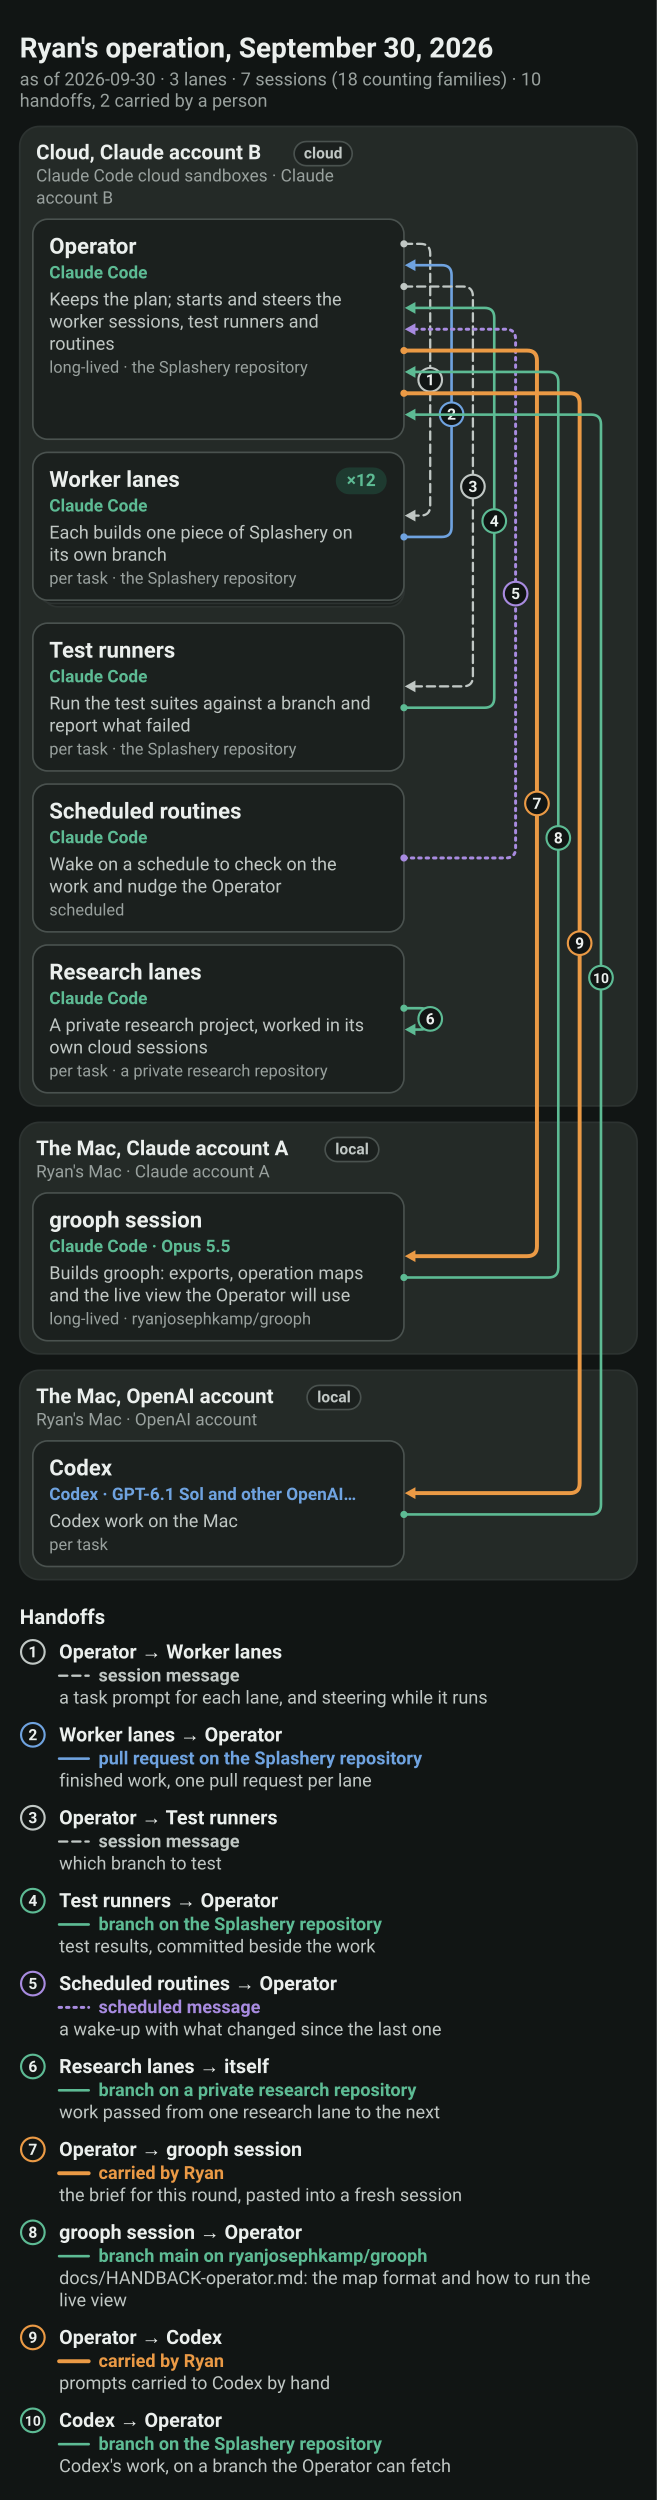
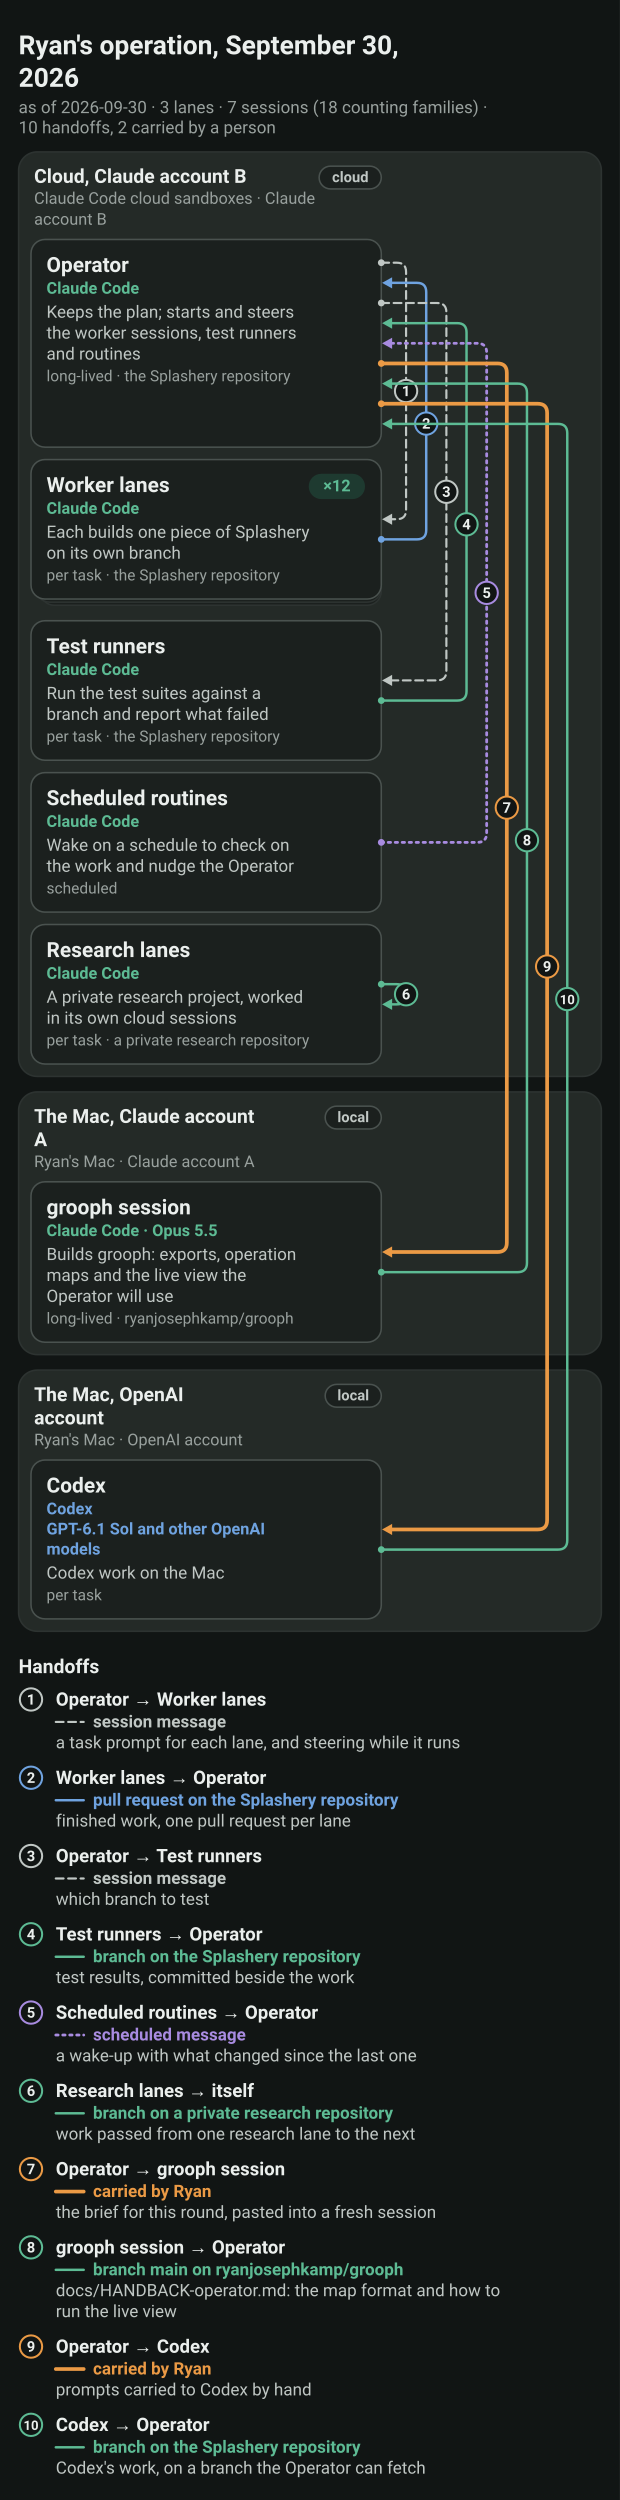
- <svg xmlns="http://www.w3.org/2000/svg" class="grooph-picture" data-picture="map" viewBox="0 0 400 1522.5" width="400" height="1522.5" role="img" font-family="system-ui, -apple-system, 'Segoe UI', Roboto, 'Helvetica Neue', Arial, sans-serif">
-   <rect x="0" y="0" width="400" height="1522.5" style="fill:#111514" />
-   <text x="12" y="35" font-size="17" font-weight="700" style="fill:#ebefed">Ryan's operation, September 30, 2026</text>
-   <text x="12" y="52" font-size="11" style="fill:#99a19e">as of 2026-09-30 · 3 lanes · 7 sessions (18 counting families) · 10</text>
-   <text x="12" y="65" font-size="11" style="fill:#99a19e">handoffs, 2 carried by a person</text>
+ <svg xmlns="http://www.w3.org/2000/svg" class="grooph-picture" data-picture="map" viewBox="0 0 400 1613" width="400" height="1613" role="img" font-family="system-ui, -apple-system, 'Segoe UI', Roboto, 'Helvetica Neue', Arial, sans-serif">
+   <rect x="0" y="0" width="400" height="1613" style="fill:#111514" />
+   <text x="12" y="35" font-size="17" font-weight="700" style="fill:#ebefed">Ryan's operation, September 30,</text>
+   <text x="12" y="56" font-size="17" font-weight="700" style="fill:#ebefed">2026</text>
+   <text x="12" y="73" font-size="11" style="fill:#99a19e">as of 2026-09-30 · 3 lanes · 7 sessions (18 counting families) ·</text>
+   <text x="12" y="86" font-size="11" style="fill:#99a19e">10 handoffs, 2 carried by a person</text>
  <g data-lane="cloud-b">
-     <rect x="12" y="77" width="376" height="596.5" rx="12" stroke-width="1" style="fill:#242a27;stroke:#2d3331" />
-     <text x="22" y="97" font-size="12.5" font-weight="700" style="fill:#ebefed">Cloud, Claude account B</text>
-     <rect x="179.1" y="86.2" width="35.4" height="14.7" rx="7.4" stroke-width="1" style="fill:#1b201e;stroke:#4a524f" />
-     <text x="196.8" y="96.5" font-size="9.5" font-weight="700" text-anchor="middle" style="fill:#c0c7c4">cloud</text>
-     <text x="22" y="110.5" font-size="10.5" style="fill:#99a19e">Claude Code cloud sandboxes · Claude</text>
-     <text x="22" y="124" font-size="10.5" style="fill:#99a19e">account B</text>
+     <rect x="12" y="98" width="376" height="596.5" rx="12" stroke-width="1" style="fill:#242a27;stroke:#2d3331" />
+     <text x="22" y="118" font-size="12.5" font-weight="700" style="fill:#ebefed">Cloud, Claude account B</text>
+     <rect x="205.9" y="107.2" width="40.1" height="14.7" rx="7.4" stroke-width="1" style="fill:#1b201e;stroke:#4a524f" />
+     <text x="226" y="117.5" font-size="9.5" font-weight="700" text-anchor="middle" style="fill:#c0c7c4">cloud</text>
+     <text x="22" y="131.5" font-size="10.5" style="fill:#99a19e">Claude Code cloud sandboxes · Claude</text>
+     <text x="22" y="145" font-size="10.5" style="fill:#99a19e">account B</text>
  </g>
  <g data-lane="mac-a">
-     <rect x="12" y="683.5" width="376" height="141" rx="12" stroke-width="1" style="fill:#242a27;stroke:#2d3331" />
-     <text x="22" y="703.5" font-size="12.5" font-weight="700" style="fill:#ebefed">The Mac, Claude account A</text>
-     <rect x="198" y="692.7" width="32.7" height="14.7" rx="7.4" stroke-width="1" style="fill:#1b201e;stroke:#4a524f" />
-     <text x="214.4" y="703" font-size="9.5" font-weight="700" text-anchor="middle" style="fill:#c0c7c4">local</text>
-     <text x="22" y="717" font-size="10.5" style="fill:#99a19e">Ryan's Mac · Claude account A</text>
+     <rect x="12" y="704.5" width="376" height="169.5" rx="12" stroke-width="1" style="fill:#242a27;stroke:#2d3331" />
+     <text x="22" y="724.5" font-size="12.5" font-weight="700" style="fill:#ebefed">The Mac, Claude account</text>
+     <rect x="209.8" y="713.7" width="36.2" height="14.7" rx="7.4" stroke-width="1" style="fill:#1b201e;stroke:#4a524f" />
+     <text x="227.9" y="724" font-size="9.5" font-weight="700" text-anchor="middle" style="fill:#c0c7c4">local</text>
+     <text x="22" y="739.5" font-size="12.5" font-weight="700" style="fill:#ebefed">A</text>
+     <text x="22" y="753" font-size="10.5" style="fill:#99a19e">Ryan's Mac · Claude account A</text>
  </g>
  <g data-lane="mac-openai">
-     <rect x="12" y="834.5" width="376" height="127.5" rx="12" stroke-width="1" style="fill:#242a27;stroke:#2d3331" />
-     <text x="22" y="854.5" font-size="12.5" font-weight="700" style="fill:#ebefed">The Mac, OpenAI account</text>
-     <rect x="187" y="843.7" width="32.7" height="14.7" rx="7.4" stroke-width="1" style="fill:#1b201e;stroke:#4a524f" />
-     <text x="203.4" y="854" font-size="9.5" font-weight="700" text-anchor="middle" style="fill:#c0c7c4">local</text>
-     <text x="22" y="868" font-size="10.5" style="fill:#99a19e">Ryan's Mac · OpenAI account</text>
+     <rect x="12" y="884" width="376" height="168.5" rx="12" stroke-width="1" style="fill:#242a27;stroke:#2d3331" />
+     <text x="22" y="904" font-size="12.5" font-weight="700" style="fill:#ebefed">The Mac, OpenAI</text>
+     <rect x="209.8" y="893.2" width="36.2" height="14.7" rx="7.4" stroke-width="1" style="fill:#1b201e;stroke:#4a524f" />
+     <text x="227.9" y="903.5" font-size="9.5" font-weight="700" text-anchor="middle" style="fill:#c0c7c4">local</text>
+     <text x="22" y="919" font-size="12.5" font-weight="700" style="fill:#ebefed">account</text>
+     <text x="22" y="932.5" font-size="10.5" style="fill:#99a19e">Ryan's Mac · OpenAI account</text>
  </g>
  <g data-session="operator">
-     <rect data-card="" x="20" y="133.5" width="226" height="134" rx="9" stroke-width="1" style="fill:#1b201e;stroke:#4a524f" />
-     <text x="30" y="154.5" font-size="13.5" font-weight="700" style="fill:#ebefed">Operator</text>
-     <text x="30" y="169.5" font-size="10.5" font-weight="700" style="fill:#5dbb94">Claude Code</text>
-     <text x="30" y="186" font-size="11" style="fill:#c0c7c4">Keeps the plan; starts and steers the</text>
-     <text x="30" y="199.5" font-size="11" style="fill:#c0c7c4">worker sessions, test runners and</text>
-     <text x="30" y="213" font-size="11" style="fill:#c0c7c4">routines</text>
-     <text x="30" y="227" font-size="10" style="fill:#99a19e">long-lived · the Splashery repository</text>
+     <rect data-card="" x="20" y="154.5" width="226" height="134" rx="9" stroke-width="1" style="fill:#1b201e;stroke:#4a524f" />
+     <text x="30" y="175.5" font-size="13.5" font-weight="700" style="fill:#ebefed">Operator</text>
+     <text x="30" y="189.5" font-size="10.5" font-weight="700" style="fill:#5dbb94">Claude Code</text>
+     <text x="30" y="205" font-size="11" style="fill:#c0c7c4">Keeps the plan; starts and steers</text>
+     <text x="30" y="218.5" font-size="11" style="fill:#c0c7c4">the worker sessions, test runners</text>
+     <text x="30" y="232" font-size="11" style="fill:#c0c7c4">and routines</text>
+     <text x="30" y="246" font-size="10" style="fill:#99a19e">long-lived · the Splashery repository</text>
  </g>
  <g data-session="workers">
-     <rect x="26" y="281.5" width="220" height="88" rx="9" stroke-width="1" style="fill:#1b201e;stroke:#2d3331" />
-     <rect x="23" y="278.5" width="223" height="89" rx="9" stroke-width="1" style="fill:#1b201e;stroke:#2d3331" />
-     <rect data-card="" x="20" y="275.5" width="226" height="90" rx="9" stroke-width="1" style="fill:#1b201e;stroke:#4a524f" />
-     <text x="30" y="296.5" font-size="13.5" font-weight="700" style="fill:#ebefed">Worker lanes</text>
-     <rect x="204.5" y="284.7" width="31" height="16.3" rx="8.1" style="fill:#1e3a30" />
-     <text x="220" y="296" font-size="10.5" font-weight="700" text-anchor="middle" style="fill:#5dbb94">×12</text>
-     <text x="30" y="311.5" font-size="10.5" font-weight="700" style="fill:#5dbb94">Claude Code</text>
-     <text x="30" y="328" font-size="11" style="fill:#c0c7c4">Each builds one piece of Splashery on</text>
-     <text x="30" y="341.5" font-size="11" style="fill:#c0c7c4">its own branch</text>
-     <text x="30" y="355.5" font-size="10" style="fill:#99a19e">per task · the Splashery repository</text>
+     <rect x="26" y="302.5" width="220" height="88" rx="9" stroke-width="1" style="fill:#1b201e;stroke:#2d3331" />
+     <rect x="23" y="299.5" width="223" height="89" rx="9" stroke-width="1" style="fill:#1b201e;stroke:#2d3331" />
+     <rect data-card="" x="20" y="296.5" width="226" height="90" rx="9" stroke-width="1" style="fill:#1b201e;stroke:#4a524f" />
+     <text x="30" y="317.5" font-size="13.5" font-weight="700" style="fill:#ebefed">Worker lanes</text>
+     <rect x="199.2" y="305.7" width="36.3" height="16.3" rx="8.1" style="fill:#1e3a30" />
+     <text x="217.4" y="317" font-size="10.5" font-weight="700" text-anchor="middle" style="fill:#5dbb94">×12</text>
+     <text x="30" y="331.5" font-size="10.5" font-weight="700" style="fill:#5dbb94">Claude Code</text>
+     <text x="30" y="347" font-size="11" style="fill:#c0c7c4">Each builds one piece of Splashery</text>
+     <text x="30" y="360.5" font-size="11" style="fill:#c0c7c4">on its own branch</text>
+     <text x="30" y="374.5" font-size="10" style="fill:#99a19e">per task · the Splashery repository</text>
  </g>
  <g data-session="test-runners">
-     <rect data-card="" x="20" y="379.5" width="226" height="90" rx="9" stroke-width="1" style="fill:#1b201e;stroke:#4a524f" />
-     <text x="30" y="400.5" font-size="13.5" font-weight="700" style="fill:#ebefed">Test runners</text>
-     <text x="30" y="415.5" font-size="10.5" font-weight="700" style="fill:#5dbb94">Claude Code</text>
-     <text x="30" y="432" font-size="11" style="fill:#c0c7c4">Run the test suites against a branch and</text>
-     <text x="30" y="445.5" font-size="11" style="fill:#c0c7c4">report what failed</text>
-     <text x="30" y="459.5" font-size="10" style="fill:#99a19e">per task · the Splashery repository</text>
+     <rect data-card="" x="20" y="400.5" width="226" height="90" rx="9" stroke-width="1" style="fill:#1b201e;stroke:#4a524f" />
+     <text x="30" y="421.5" font-size="13.5" font-weight="700" style="fill:#ebefed">Test runners</text>
+     <text x="30" y="435.5" font-size="10.5" font-weight="700" style="fill:#5dbb94">Claude Code</text>
+     <text x="30" y="451" font-size="11" style="fill:#c0c7c4">Run the test suites against a</text>
+     <text x="30" y="464.5" font-size="11" style="fill:#c0c7c4">branch and report what failed</text>
+     <text x="30" y="478.5" font-size="10" style="fill:#99a19e">per task · the Splashery repository</text>
  </g>
  <g data-session="routines">
-     <rect data-card="" x="20" y="477.5" width="226" height="90" rx="9" stroke-width="1" style="fill:#1b201e;stroke:#4a524f" />
-     <text x="30" y="498.5" font-size="13.5" font-weight="700" style="fill:#ebefed">Scheduled routines</text>
-     <text x="30" y="513.5" font-size="10.5" font-weight="700" style="fill:#5dbb94">Claude Code</text>
-     <text x="30" y="530" font-size="11" style="fill:#c0c7c4">Wake on a schedule to check on the</text>
-     <text x="30" y="543.5" font-size="11" style="fill:#c0c7c4">work and nudge the Operator</text>
-     <text x="30" y="557.5" font-size="10" style="fill:#99a19e">scheduled</text>
+     <rect data-card="" x="20" y="498.5" width="226" height="90" rx="9" stroke-width="1" style="fill:#1b201e;stroke:#4a524f" />
+     <text x="30" y="519.5" font-size="13.5" font-weight="700" style="fill:#ebefed">Scheduled routines</text>
+     <text x="30" y="533.5" font-size="10.5" font-weight="700" style="fill:#5dbb94">Claude Code</text>
+     <text x="30" y="549" font-size="11" style="fill:#c0c7c4">Wake on a schedule to check on</text>
+     <text x="30" y="562.5" font-size="11" style="fill:#c0c7c4">the work and nudge the Operator</text>
+     <text x="30" y="576.5" font-size="10" style="fill:#99a19e">scheduled</text>
  </g>
  <g data-session="research">
-     <rect data-card="" x="20" y="575.5" width="226" height="90" rx="9" stroke-width="1" style="fill:#1b201e;stroke:#4a524f" />
-     <text x="30" y="596.5" font-size="13.5" font-weight="700" style="fill:#ebefed">Research lanes</text>
-     <text x="30" y="611.5" font-size="10.5" font-weight="700" style="fill:#5dbb94">Claude Code</text>
-     <text x="30" y="628" font-size="11" style="fill:#c0c7c4">A private research project, worked in its</text>
-     <text x="30" y="641.5" font-size="11" style="fill:#c0c7c4">own cloud sessions</text>
-     <text x="30" y="655.5" font-size="10" style="fill:#99a19e">per task · a private research repository</text>
+     <rect data-card="" x="20" y="596.5" width="226" height="90" rx="9" stroke-width="1" style="fill:#1b201e;stroke:#4a524f" />
+     <text x="30" y="617.5" font-size="13.5" font-weight="700" style="fill:#ebefed">Research lanes</text>
+     <text x="30" y="631.5" font-size="10.5" font-weight="700" style="fill:#5dbb94">Claude Code</text>
+     <text x="30" y="647" font-size="11" style="fill:#c0c7c4">A private research project, worked</text>
+     <text x="30" y="660.5" font-size="11" style="fill:#c0c7c4">in its own cloud sessions</text>
+     <text x="30" y="674.5" font-size="10" style="fill:#99a19e">per task · a private research repository</text>
  </g>
  <g data-session="grooph">
-     <rect data-card="" x="20" y="726.5" width="226" height="90" rx="9" stroke-width="1" style="fill:#1b201e;stroke:#4a524f" />
-     <text x="30" y="747.5" font-size="13.5" font-weight="700" style="fill:#ebefed">grooph session</text>
-     <text x="30" y="762.5" font-size="10.5" font-weight="700" style="fill:#5dbb94">Claude Code · Opus 5.5</text>
-     <text x="30" y="779" font-size="11" style="fill:#c0c7c4">Builds grooph: exports, operation maps</text>
-     <text x="30" y="792.5" font-size="11" style="fill:#c0c7c4">and the live view the Operator will use</text>
-     <text x="30" y="806.5" font-size="10" style="fill:#99a19e">long-lived · ryanjosephkamp/grooph</text>
+     <rect data-card="" x="20" y="762.5" width="226" height="103.5" rx="9" stroke-width="1" style="fill:#1b201e;stroke:#4a524f" />
+     <text x="30" y="783.5" font-size="13.5" font-weight="700" style="fill:#ebefed">grooph session</text>
+     <text x="30" y="797.5" font-size="10.5" font-weight="700" style="fill:#5dbb94">Claude Code · Opus 5.5</text>
+     <text x="30" y="813" font-size="11" style="fill:#c0c7c4">Builds grooph: exports, operation</text>
+     <text x="30" y="826.5" font-size="11" style="fill:#c0c7c4">maps and the live view the</text>
+     <text x="30" y="840" font-size="11" style="fill:#c0c7c4">Operator will use</text>
+     <text x="30" y="854" font-size="10" style="fill:#99a19e">long-lived · ryanjosephkamp/grooph</text>
  </g>
  <g data-session="codex">
-     <rect data-card="" x="20" y="877.5" width="226" height="76.5" rx="9" stroke-width="1" style="fill:#1b201e;stroke:#4a524f" />
-     <text x="30" y="898.5" font-size="13.5" font-weight="700" style="fill:#ebefed">Codex</text>
-     <text x="30" y="913.5" font-size="10.5" font-weight="700" style="fill:#6fa3e0">Codex · GPT-6.1 Sol and other OpenAI…</text>
-     <text x="30" y="930" font-size="11" style="fill:#c0c7c4">Codex work on the Mac</text>
-     <text x="30" y="944" font-size="10" style="fill:#99a19e">per task</text>
+     <rect data-card="" x="20" y="942" width="226" height="102.5" rx="9" stroke-width="1" style="fill:#1b201e;stroke:#4a524f" />
+     <text x="30" y="963" font-size="13.5" font-weight="700" style="fill:#ebefed">Codex</text>
+     <text x="30" y="977" font-size="10.5" font-weight="700" style="fill:#6fa3e0">Codex</text>
+     <text x="30" y="990" font-size="10.5" font-weight="700" style="fill:#6fa3e0">GPT-6.1 Sol and other OpenAI</text>
+     <text x="30" y="1003" font-size="10.5" font-weight="700" style="fill:#6fa3e0">models</text>
+     <text x="30" y="1018.5" font-size="11" style="fill:#c0c7c4">Codex work on the Mac</text>
+     <text x="30" y="1032.5" font-size="10" style="fill:#99a19e">per task</text>
  </g>
  <g data-handoff="h-start-workers">
-     <path d="M246,148.5 H256 Q262,148.5 262,154.5 V308 Q262,314 256,314 H251.5" fill="none" stroke-width="1.4" stroke-linecap="round" stroke-dasharray="5 3" style="stroke:#c0c7c4" />
-     <circle cx="246" cy="148.5" r="2.2" style="fill:#c0c7c4" />
-     <path d="M246.5,314 l6.5,-3.6 v7.2 z" style="fill:#c0c7c4" />
-     <circle cx="262" cy="231.3" r="7.2" stroke-width="1.3" style="fill:#111514;stroke:#c0c7c4" />
-     <text x="262" y="234.6" font-size="9.5" font-weight="700" text-anchor="middle" style="fill:#ebefed">1</text>
+     <path d="M246,169.5 H256 Q262,169.5 262,175.5 V329 Q262,335 256,335 H251.5" fill="none" stroke-width="1.4" stroke-linecap="round" stroke-dasharray="5 3" style="stroke:#c0c7c4" />
+     <circle cx="246" cy="169.5" r="2.2" style="fill:#c0c7c4" />
+     <path d="M246.5,335 l6.5,-3.6 v7.2 z" style="fill:#c0c7c4" />
+     <circle cx="262" cy="252.3" r="7.2" stroke-width="1.3" style="fill:#111514;stroke:#c0c7c4" />
+     <text x="262" y="255.6" font-size="9.5" font-weight="700" text-anchor="middle" style="fill:#ebefed">1</text>
  </g>
  <g data-handoff="h-workers-back">
-     <path d="M246,327 H269 Q275,327 275,321 V167.5 Q275,161.5 269,161.5 H251.5" fill="none" stroke-width="1.6" stroke-linecap="round" style="stroke:#6fa3e0" />
-     <circle cx="246" cy="327" r="2.2" style="fill:#6fa3e0" />
-     <path d="M246.5,161.5 l6.5,-3.6 v7.2 z" style="fill:#6fa3e0" />
-     <circle cx="275" cy="252.3" r="7.2" stroke-width="1.3" style="fill:#111514;stroke:#6fa3e0" />
-     <text x="275" y="255.6" font-size="9.5" font-weight="700" text-anchor="middle" style="fill:#ebefed">2</text>
+     <path d="M246,348 H269 Q275,348 275,342 V188.5 Q275,182.5 269,182.5 H251.5" fill="none" stroke-width="1.6" stroke-linecap="round" style="stroke:#6fa3e0" />
+     <circle cx="246" cy="348" r="2.2" style="fill:#6fa3e0" />
+     <path d="M246.5,182.5 l6.5,-3.6 v7.2 z" style="fill:#6fa3e0" />
+     <circle cx="275" cy="273.3" r="7.2" stroke-width="1.3" style="fill:#111514;stroke:#6fa3e0" />
+     <text x="275" y="276.6" font-size="9.5" font-weight="700" text-anchor="middle" style="fill:#ebefed">2</text>
  </g>
  <g data-handoff="h-start-tests">
-     <path d="M246,174.5 H282 Q288,174.5 288,180.5 V412 Q288,418 282,418 H251.5" fill="none" stroke-width="1.4" stroke-linecap="round" stroke-dasharray="5 3" style="stroke:#c0c7c4" />
-     <circle cx="246" cy="174.5" r="2.2" style="fill:#c0c7c4" />
-     <path d="M246.5,418 l6.5,-3.6 v7.2 z" style="fill:#c0c7c4" />
-     <circle cx="288" cy="296.3" r="7.2" stroke-width="1.3" style="fill:#111514;stroke:#c0c7c4" />
-     <text x="288" y="299.6" font-size="9.5" font-weight="700" text-anchor="middle" style="fill:#ebefed">3</text>
+     <path d="M246,195.5 H282 Q288,195.5 288,201.5 V433 Q288,439 282,439 H251.5" fill="none" stroke-width="1.4" stroke-linecap="round" stroke-dasharray="5 3" style="stroke:#c0c7c4" />
+     <circle cx="246" cy="195.5" r="2.2" style="fill:#c0c7c4" />
+     <path d="M246.5,439 l6.5,-3.6 v7.2 z" style="fill:#c0c7c4" />
+     <circle cx="288" cy="317.3" r="7.2" stroke-width="1.3" style="fill:#111514;stroke:#c0c7c4" />
+     <text x="288" y="320.6" font-size="9.5" font-weight="700" text-anchor="middle" style="fill:#ebefed">3</text>
  </g>
  <g data-handoff="h-tests-back">
-     <path d="M246,431 H295 Q301,431 301,425 V193.5 Q301,187.5 295,187.5 H251.5" fill="none" stroke-width="1.6" stroke-linecap="round" style="stroke:#5dbb94" />
-     <circle cx="246" cy="431" r="2.2" style="fill:#5dbb94" />
-     <path d="M246.5,187.5 l6.5,-3.6 v7.2 z" style="fill:#5dbb94" />
-     <circle cx="301" cy="317.3" r="7.2" stroke-width="1.3" style="fill:#111514;stroke:#5dbb94" />
-     <text x="301" y="320.6" font-size="9.5" font-weight="700" text-anchor="middle" style="fill:#ebefed">4</text>
+     <path d="M246,452 H295 Q301,452 301,446 V214.5 Q301,208.5 295,208.5 H251.5" fill="none" stroke-width="1.6" stroke-linecap="round" style="stroke:#5dbb94" />
+     <circle cx="246" cy="452" r="2.2" style="fill:#5dbb94" />
+     <path d="M246.5,208.5 l6.5,-3.6 v7.2 z" style="fill:#5dbb94" />
+     <circle cx="301" cy="338.3" r="7.2" stroke-width="1.3" style="fill:#111514;stroke:#5dbb94" />
+     <text x="301" y="341.6" font-size="9.5" font-weight="700" text-anchor="middle" style="fill:#ebefed">4</text>
  </g>
  <g data-handoff="h-routines">
-     <path d="M246,522.5 H308 Q314,522.5 314,516.5 V206.5 Q314,200.5 308,200.5 H251.5" fill="none" stroke-width="1.8" stroke-linecap="round" stroke-dasharray="1.5 3" style="stroke:#a88be0" />
-     <circle cx="246" cy="522.5" r="2.2" style="fill:#a88be0" />
-     <path d="M246.5,200.5 l6.5,-3.6 v7.2 z" style="fill:#a88be0" />
-     <circle cx="314" cy="361.5" r="7.2" stroke-width="1.3" style="fill:#111514;stroke:#a88be0" />
-     <text x="314" y="364.8" font-size="9.5" font-weight="700" text-anchor="middle" style="fill:#ebefed">5</text>
+     <path d="M246,543.5 H308 Q314,543.5 314,537.5 V227.5 Q314,221.5 308,221.5 H251.5" fill="none" stroke-width="1.8" stroke-linecap="round" stroke-dasharray="1.5 3" style="stroke:#a88be0" />
+     <circle cx="246" cy="543.5" r="2.2" style="fill:#a88be0" />
+     <path d="M246.5,221.5 l6.5,-3.6 v7.2 z" style="fill:#a88be0" />
+     <circle cx="314" cy="382.5" r="7.2" stroke-width="1.3" style="fill:#111514;stroke:#a88be0" />
+     <text x="314" y="385.8" font-size="9.5" font-weight="700" text-anchor="middle" style="fill:#ebefed">5</text>
  </g>
  <g data-handoff="h-research">
-     <path d="M246,614 H256 Q262,614 262,620 V621 Q262,627 256,627 H251.5" fill="none" stroke-width="1.6" stroke-linecap="round" style="stroke:#5dbb94" />
-     <circle cx="246" cy="614" r="2.2" style="fill:#5dbb94" />
-     <path d="M246.5,627 l6.5,-3.6 v7.2 z" style="fill:#5dbb94" />
-     <circle cx="262" cy="620.5" r="7.2" stroke-width="1.3" style="fill:#111514;stroke:#5dbb94" />
-     <text x="262" y="623.8" font-size="9.5" font-weight="700" text-anchor="middle" style="fill:#ebefed">6</text>
+     <path d="M246,635 H256 Q262,635 262,641 V642 Q262,648 256,648 H251.5" fill="none" stroke-width="1.6" stroke-linecap="round" style="stroke:#5dbb94" />
+     <circle cx="246" cy="635" r="2.2" style="fill:#5dbb94" />
+     <path d="M246.5,648 l6.5,-3.6 v7.2 z" style="fill:#5dbb94" />
+     <circle cx="262" cy="641.5" r="7.2" stroke-width="1.3" style="fill:#111514;stroke:#5dbb94" />
+     <text x="262" y="644.8" font-size="9.5" font-weight="700" text-anchor="middle" style="fill:#ebefed">6</text>
  </g>
  <g data-handoff="h-brief-grooph">
-     <path d="M246,213.5 H321 Q327,213.5 327,219.5 V759 Q327,765 321,765 H251.5" fill="none" stroke-width="2.4" stroke-linecap="round" style="stroke:#eb9a45" />
-     <circle cx="246" cy="213.5" r="2.2" style="fill:#eb9a45" />
-     <path d="M246.5,765 l6.5,-3.6 v7.2 z" style="fill:#eb9a45" />
-     <circle cx="327" cy="489.3" r="7.2" stroke-width="1.3" style="fill:#111514;stroke:#eb9a45" />
-     <text x="327" y="492.6" font-size="9.5" font-weight="700" text-anchor="middle" style="fill:#ebefed">7</text>
+     <path d="M246,234.5 H321 Q327,234.5 327,240.5 V801.8 Q327,807.8 321,807.8 H251.5" fill="none" stroke-width="2.4" stroke-linecap="round" style="stroke:#eb9a45" />
+     <circle cx="246" cy="234.5" r="2.2" style="fill:#eb9a45" />
+     <path d="M246.5,807.8 l6.5,-3.6 v7.2 z" style="fill:#eb9a45" />
+     <circle cx="327" cy="521.1" r="7.2" stroke-width="1.3" style="fill:#111514;stroke:#eb9a45" />
+     <text x="327" y="524.4" font-size="9.5" font-weight="700" text-anchor="middle" style="fill:#ebefed">7</text>
  </g>
  <g data-handoff="h-grooph-back">
-     <path d="M246,778 H334 Q340,778 340,772 V232.5 Q340,226.5 334,226.5 H251.5" fill="none" stroke-width="1.6" stroke-linecap="round" style="stroke:#5dbb94" />
-     <circle cx="246" cy="778" r="2.2" style="fill:#5dbb94" />
-     <path d="M246.5,226.5 l6.5,-3.6 v7.2 z" style="fill:#5dbb94" />
-     <circle cx="340" cy="510.3" r="7.2" stroke-width="1.3" style="fill:#111514;stroke:#5dbb94" />
-     <text x="340" y="513.6" font-size="9.5" font-weight="700" text-anchor="middle" style="fill:#ebefed">8</text>
+     <path d="M246,820.8 H334 Q340,820.8 340,814.8 V253.5 Q340,247.5 334,247.5 H251.5" fill="none" stroke-width="1.6" stroke-linecap="round" style="stroke:#5dbb94" />
+     <circle cx="246" cy="820.8" r="2.2" style="fill:#5dbb94" />
+     <path d="M246.5,247.5 l6.5,-3.6 v7.2 z" style="fill:#5dbb94" />
+     <circle cx="340" cy="542.1" r="7.2" stroke-width="1.3" style="fill:#111514;stroke:#5dbb94" />
+     <text x="340" y="545.4" font-size="9.5" font-weight="700" text-anchor="middle" style="fill:#ebefed">8</text>
  </g>
  <g data-handoff="h-brief-codex">
-     <path d="M246,239.5 H347 Q353,239.5 353,245.5 V903.3 Q353,909.3 347,909.3 H251.5" fill="none" stroke-width="2.4" stroke-linecap="round" style="stroke:#eb9a45" />
-     <circle cx="246" cy="239.5" r="2.2" style="fill:#eb9a45" />
-     <path d="M246.5,909.3 l6.5,-3.6 v7.2 z" style="fill:#eb9a45" />
-     <circle cx="353" cy="574.4" r="7.2" stroke-width="1.3" style="fill:#111514;stroke:#eb9a45" />
-     <text x="353" y="577.7" font-size="9.5" font-weight="700" text-anchor="middle" style="fill:#ebefed">9</text>
+     <path d="M246,260.5 H347 Q353,260.5 353,266.5 V980.8 Q353,986.8 347,986.8 H251.5" fill="none" stroke-width="2.4" stroke-linecap="round" style="stroke:#eb9a45" />
+     <circle cx="246" cy="260.5" r="2.2" style="fill:#eb9a45" />
+     <path d="M246.5,986.8 l6.5,-3.6 v7.2 z" style="fill:#eb9a45" />
+     <circle cx="353" cy="623.6" r="7.2" stroke-width="1.3" style="fill:#111514;stroke:#eb9a45" />
+     <text x="353" y="626.9" font-size="9.5" font-weight="700" text-anchor="middle" style="fill:#ebefed">9</text>
  </g>
  <g data-handoff="h-codex-back">
-     <path d="M246,922.3 H360 Q366,922.3 366,916.3 V258.5 Q366,252.5 360,252.5 H251.5" fill="none" stroke-width="1.6" stroke-linecap="round" style="stroke:#5dbb94" />
-     <circle cx="246" cy="922.3" r="2.2" style="fill:#5dbb94" />
-     <path d="M246.5,252.5 l6.5,-3.6 v7.2 z" style="fill:#5dbb94" />
-     <circle cx="366" cy="595.4" r="7.2" stroke-width="1.3" style="fill:#111514;stroke:#5dbb94" />
-     <text x="366" y="598.7" font-size="8.5" font-weight="700" text-anchor="middle" style="fill:#ebefed">10</text>
-   </g>
-   <text x="12" y="989" font-size="12.5" font-weight="700" style="fill:#ebefed">Handoffs</text>
+     <path d="M246,999.8 H360 Q366,999.8 366,993.8 V279.5 Q366,273.5 360,273.5 H251.5" fill="none" stroke-width="1.6" stroke-linecap="round" style="stroke:#5dbb94" />
+     <circle cx="246" cy="999.8" r="2.2" style="fill:#5dbb94" />
+     <path d="M246.5,273.5 l6.5,-3.6 v7.2 z" style="fill:#5dbb94" />
+     <circle cx="366" cy="644.6" r="7.2" stroke-width="1.3" style="fill:#111514;stroke:#5dbb94" />
+     <text x="366" y="647.9" font-size="8.5" font-weight="700" text-anchor="middle" style="fill:#ebefed">10</text>
+   </g>
+   <text x="12" y="1079.5" font-size="12.5" font-weight="700" style="fill:#ebefed">Handoffs</text>
  <g data-handoff-row="h-start-workers">
-     <rect data-row="" x="8" y="996" width="384" height="47.5" rx="8" style="fill:transparent" />
-     <circle cx="20" cy="1006" r="7.2" stroke-width="1.3" style="fill:#111514;stroke:#c0c7c4" />
-     <text x="20" y="1009.3" font-size="9.5" font-weight="700" text-anchor="middle" style="fill:#ebefed">1</text>
-     <text x="36" y="1010" font-size="12" font-weight="700" style="fill:#ebefed">Operator → Worker lanes</text>
-     <path d="M36,1020.5 h18" fill="none" stroke-width="1.4" stroke-linecap="round" stroke-dasharray="5 3" style="stroke:#c0c7c4" />
-     <text x="60" y="1024" font-size="11" font-weight="700" style="fill:#c0c7c4">session message</text>
-     <text x="36" y="1037.5" font-size="11" style="fill:#c0c7c4">a task prompt for each lane, and steering while it runs</text>
+     <rect data-row="" x="8" y="1086.5" width="384" height="47.5" rx="8" style="fill:transparent" />
+     <circle cx="20" cy="1096.5" r="7.2" stroke-width="1.3" style="fill:#111514;stroke:#c0c7c4" />
+     <text x="20" y="1099.8" font-size="9.5" font-weight="700" text-anchor="middle" style="fill:#ebefed">1</text>
+     <text x="36" y="1100.5" font-size="12" font-weight="700" style="fill:#ebefed">Operator → Worker lanes</text>
+     <path d="M36,1111 h18" fill="none" stroke-width="1.4" stroke-linecap="round" stroke-dasharray="5 3" style="stroke:#c0c7c4" />
+     <text x="60" y="1114.5" font-size="11" font-weight="700" style="fill:#c0c7c4">session message</text>
+     <text x="36" y="1128" font-size="11" style="fill:#c0c7c4">a task prompt for each lane, and steering while it runs</text>
  </g>
  <g data-handoff-row="h-workers-back">
-     <rect data-row="" x="8" y="1046.5" width="384" height="47.5" rx="8" style="fill:transparent" />
-     <circle cx="20" cy="1056.5" r="7.2" stroke-width="1.3" style="fill:#111514;stroke:#6fa3e0" />
-     <text x="20" y="1059.8" font-size="9.5" font-weight="700" text-anchor="middle" style="fill:#ebefed">2</text>
-     <text x="36" y="1060.5" font-size="12" font-weight="700" style="fill:#ebefed">Worker lanes → Operator</text>
-     <path d="M36,1071 h18" fill="none" stroke-width="1.6" stroke-linecap="round" style="stroke:#6fa3e0" />
-     <text x="60" y="1074.5" font-size="11" font-weight="700" style="fill:#6fa3e0">pull request on the Splashery repository</text>
-     <text x="36" y="1088" font-size="11" style="fill:#c0c7c4">finished work, one pull request per lane</text>
+     <rect data-row="" x="8" y="1137" width="384" height="47.5" rx="8" style="fill:transparent" />
+     <circle cx="20" cy="1147" r="7.2" stroke-width="1.3" style="fill:#111514;stroke:#6fa3e0" />
+     <text x="20" y="1150.3" font-size="9.5" font-weight="700" text-anchor="middle" style="fill:#ebefed">2</text>
+     <text x="36" y="1151" font-size="12" font-weight="700" style="fill:#ebefed">Worker lanes → Operator</text>
+     <path d="M36,1161.5 h18" fill="none" stroke-width="1.6" stroke-linecap="round" style="stroke:#6fa3e0" />
+     <text x="60" y="1165" font-size="11" font-weight="700" style="fill:#6fa3e0">pull request on the Splashery repository</text>
+     <text x="36" y="1178.5" font-size="11" style="fill:#c0c7c4">finished work, one pull request per lane</text>
  </g>
  <g data-handoff-row="h-start-tests">
-     <rect data-row="" x="8" y="1097" width="384" height="47.5" rx="8" style="fill:transparent" />
-     <circle cx="20" cy="1107" r="7.2" stroke-width="1.3" style="fill:#111514;stroke:#c0c7c4" />
-     <text x="20" y="1110.3" font-size="9.5" font-weight="700" text-anchor="middle" style="fill:#ebefed">3</text>
-     <text x="36" y="1111" font-size="12" font-weight="700" style="fill:#ebefed">Operator → Test runners</text>
-     <path d="M36,1121.5 h18" fill="none" stroke-width="1.4" stroke-linecap="round" stroke-dasharray="5 3" style="stroke:#c0c7c4" />
-     <text x="60" y="1125" font-size="11" font-weight="700" style="fill:#c0c7c4">session message</text>
-     <text x="36" y="1138.5" font-size="11" style="fill:#c0c7c4">which branch to test</text>
+     <rect data-row="" x="8" y="1187.5" width="384" height="47.5" rx="8" style="fill:transparent" />
+     <circle cx="20" cy="1197.5" r="7.2" stroke-width="1.3" style="fill:#111514;stroke:#c0c7c4" />
+     <text x="20" y="1200.8" font-size="9.5" font-weight="700" text-anchor="middle" style="fill:#ebefed">3</text>
+     <text x="36" y="1201.5" font-size="12" font-weight="700" style="fill:#ebefed">Operator → Test runners</text>
+     <path d="M36,1212 h18" fill="none" stroke-width="1.4" stroke-linecap="round" stroke-dasharray="5 3" style="stroke:#c0c7c4" />
+     <text x="60" y="1215.5" font-size="11" font-weight="700" style="fill:#c0c7c4">session message</text>
+     <text x="36" y="1229" font-size="11" style="fill:#c0c7c4">which branch to test</text>
  </g>
  <g data-handoff-row="h-tests-back">
-     <rect data-row="" x="8" y="1147.5" width="384" height="47.5" rx="8" style="fill:transparent" />
-     <circle cx="20" cy="1157.5" r="7.2" stroke-width="1.3" style="fill:#111514;stroke:#5dbb94" />
-     <text x="20" y="1160.8" font-size="9.5" font-weight="700" text-anchor="middle" style="fill:#ebefed">4</text>
-     <text x="36" y="1161.5" font-size="12" font-weight="700" style="fill:#ebefed">Test runners → Operator</text>
-     <path d="M36,1172 h18" fill="none" stroke-width="1.6" stroke-linecap="round" style="stroke:#5dbb94" />
-     <text x="60" y="1175.5" font-size="11" font-weight="700" style="fill:#5dbb94">branch on the Splashery repository</text>
-     <text x="36" y="1189" font-size="11" style="fill:#c0c7c4">test results, committed beside the work</text>
+     <rect data-row="" x="8" y="1238" width="384" height="47.5" rx="8" style="fill:transparent" />
+     <circle cx="20" cy="1248" r="7.2" stroke-width="1.3" style="fill:#111514;stroke:#5dbb94" />
+     <text x="20" y="1251.3" font-size="9.5" font-weight="700" text-anchor="middle" style="fill:#ebefed">4</text>
+     <text x="36" y="1252" font-size="12" font-weight="700" style="fill:#ebefed">Test runners → Operator</text>
+     <path d="M36,1262.5 h18" fill="none" stroke-width="1.6" stroke-linecap="round" style="stroke:#5dbb94" />
+     <text x="60" y="1266" font-size="11" font-weight="700" style="fill:#5dbb94">branch on the Splashery repository</text>
+     <text x="36" y="1279.5" font-size="11" style="fill:#c0c7c4">test results, committed beside the work</text>
  </g>
  <g data-handoff-row="h-routines">
-     <rect data-row="" x="8" y="1198" width="384" height="47.5" rx="8" style="fill:transparent" />
-     <circle cx="20" cy="1208" r="7.2" stroke-width="1.3" style="fill:#111514;stroke:#a88be0" />
-     <text x="20" y="1211.3" font-size="9.5" font-weight="700" text-anchor="middle" style="fill:#ebefed">5</text>
-     <text x="36" y="1212" font-size="12" font-weight="700" style="fill:#ebefed">Scheduled routines → Operator</text>
-     <path d="M36,1222.5 h18" fill="none" stroke-width="1.8" stroke-linecap="round" stroke-dasharray="1.5 3" style="stroke:#a88be0" />
-     <text x="60" y="1226" font-size="11" font-weight="700" style="fill:#a88be0">scheduled message</text>
-     <text x="36" y="1239.5" font-size="11" style="fill:#c0c7c4">a wake-up with what changed since the last one</text>
+     <rect data-row="" x="8" y="1288.5" width="384" height="47.5" rx="8" style="fill:transparent" />
+     <circle cx="20" cy="1298.5" r="7.2" stroke-width="1.3" style="fill:#111514;stroke:#a88be0" />
+     <text x="20" y="1301.8" font-size="9.5" font-weight="700" text-anchor="middle" style="fill:#ebefed">5</text>
+     <text x="36" y="1302.5" font-size="12" font-weight="700" style="fill:#ebefed">Scheduled routines → Operator</text>
+     <path d="M36,1313 h18" fill="none" stroke-width="1.8" stroke-linecap="round" stroke-dasharray="1.5 3" style="stroke:#a88be0" />
+     <text x="60" y="1316.5" font-size="11" font-weight="700" style="fill:#a88be0">scheduled message</text>
+     <text x="36" y="1330" font-size="11" style="fill:#c0c7c4">a wake-up with what changed since the last one</text>
  </g>
  <g data-handoff-row="h-research">
-     <rect data-row="" x="8" y="1248.5" width="384" height="47.5" rx="8" style="fill:transparent" />
-     <circle cx="20" cy="1258.5" r="7.2" stroke-width="1.3" style="fill:#111514;stroke:#5dbb94" />
-     <text x="20" y="1261.8" font-size="9.5" font-weight="700" text-anchor="middle" style="fill:#ebefed">6</text>
-     <text x="36" y="1262.5" font-size="12" font-weight="700" style="fill:#ebefed">Research lanes → itself</text>
-     <path d="M36,1273 h18" fill="none" stroke-width="1.6" stroke-linecap="round" style="stroke:#5dbb94" />
-     <text x="60" y="1276.5" font-size="11" font-weight="700" style="fill:#5dbb94">branch on a private research repository</text>
-     <text x="36" y="1290" font-size="11" style="fill:#c0c7c4">work passed from one research lane to the next</text>
+     <rect data-row="" x="8" y="1339" width="384" height="47.5" rx="8" style="fill:transparent" />
+     <circle cx="20" cy="1349" r="7.2" stroke-width="1.3" style="fill:#111514;stroke:#5dbb94" />
+     <text x="20" y="1352.3" font-size="9.5" font-weight="700" text-anchor="middle" style="fill:#ebefed">6</text>
+     <text x="36" y="1353" font-size="12" font-weight="700" style="fill:#ebefed">Research lanes → itself</text>
+     <path d="M36,1363.5 h18" fill="none" stroke-width="1.6" stroke-linecap="round" style="stroke:#5dbb94" />
+     <text x="60" y="1367" font-size="11" font-weight="700" style="fill:#5dbb94">branch on a private research repository</text>
+     <text x="36" y="1380.5" font-size="11" style="fill:#c0c7c4">work passed from one research lane to the next</text>
  </g>
  <g data-handoff-row="h-brief-grooph">
-     <rect data-row="" x="8" y="1299" width="384" height="47.5" rx="8" style="fill:transparent" />
-     <circle cx="20" cy="1309" r="7.2" stroke-width="1.3" style="fill:#111514;stroke:#eb9a45" />
-     <text x="20" y="1312.3" font-size="9.5" font-weight="700" text-anchor="middle" style="fill:#ebefed">7</text>
-     <text x="36" y="1313" font-size="12" font-weight="700" style="fill:#ebefed">Operator → grooph session</text>
-     <path d="M36,1323.5 h18" fill="none" stroke-width="2.4" stroke-linecap="round" style="stroke:#eb9a45" />
-     <text x="60" y="1327" font-size="11" font-weight="700" style="fill:#eb9a45">carried by Ryan</text>
-     <text x="36" y="1340.5" font-size="11" style="fill:#c0c7c4">the brief for this round, pasted into a fresh session</text>
+     <rect data-row="" x="8" y="1389.5" width="384" height="47.5" rx="8" style="fill:transparent" />
+     <circle cx="20" cy="1399.5" r="7.2" stroke-width="1.3" style="fill:#111514;stroke:#eb9a45" />
+     <text x="20" y="1402.8" font-size="9.5" font-weight="700" text-anchor="middle" style="fill:#ebefed">7</text>
+     <text x="36" y="1403.5" font-size="12" font-weight="700" style="fill:#ebefed">Operator → grooph session</text>
+     <path d="M36,1414 h18" fill="none" stroke-width="2.4" stroke-linecap="round" style="stroke:#eb9a45" />
+     <text x="60" y="1417.5" font-size="11" font-weight="700" style="fill:#eb9a45">carried by Ryan</text>
+     <text x="36" y="1431" font-size="11" style="fill:#c0c7c4">the brief for this round, pasted into a fresh session</text>
  </g>
  <g data-handoff-row="h-grooph-back">
-     <rect data-row="" x="8" y="1349.5" width="384" height="61" rx="8" style="fill:transparent" />
-     <circle cx="20" cy="1359.5" r="7.2" stroke-width="1.3" style="fill:#111514;stroke:#5dbb94" />
-     <text x="20" y="1362.8" font-size="9.5" font-weight="700" text-anchor="middle" style="fill:#ebefed">8</text>
-     <text x="36" y="1363.5" font-size="12" font-weight="700" style="fill:#ebefed">grooph session → Operator</text>
-     <path d="M36,1374 h18" fill="none" stroke-width="1.6" stroke-linecap="round" style="stroke:#5dbb94" />
-     <text x="60" y="1377.5" font-size="11" font-weight="700" style="fill:#5dbb94">branch main on ryanjosephkamp/grooph</text>
-     <text x="36" y="1391" font-size="11" style="fill:#c0c7c4">docs/HANDBACK-operator.md: the map format and how to run the</text>
-     <text x="36" y="1404.5" font-size="11" style="fill:#c0c7c4">live view</text>
+     <rect data-row="" x="8" y="1440" width="384" height="61" rx="8" style="fill:transparent" />
+     <circle cx="20" cy="1450" r="7.2" stroke-width="1.3" style="fill:#111514;stroke:#5dbb94" />
+     <text x="20" y="1453.3" font-size="9.5" font-weight="700" text-anchor="middle" style="fill:#ebefed">8</text>
+     <text x="36" y="1454" font-size="12" font-weight="700" style="fill:#ebefed">grooph session → Operator</text>
+     <path d="M36,1464.5 h18" fill="none" stroke-width="1.6" stroke-linecap="round" style="stroke:#5dbb94" />
+     <text x="60" y="1468" font-size="11" font-weight="700" style="fill:#5dbb94">branch main on ryanjosephkamp/grooph</text>
+     <text x="36" y="1481.5" font-size="11" style="fill:#c0c7c4">docs/HANDBACK-operator.md: the map format and how to</text>
+     <text x="36" y="1495" font-size="11" style="fill:#c0c7c4">run the live view</text>
  </g>
  <g data-handoff-row="h-brief-codex">
-     <rect data-row="" x="8" y="1413.5" width="384" height="47.5" rx="8" style="fill:transparent" />
-     <circle cx="20" cy="1423.5" r="7.2" stroke-width="1.3" style="fill:#111514;stroke:#eb9a45" />
-     <text x="20" y="1426.8" font-size="9.5" font-weight="700" text-anchor="middle" style="fill:#ebefed">9</text>
-     <text x="36" y="1427.5" font-size="12" font-weight="700" style="fill:#ebefed">Operator → Codex</text>
-     <path d="M36,1438 h18" fill="none" stroke-width="2.4" stroke-linecap="round" style="stroke:#eb9a45" />
-     <text x="60" y="1441.5" font-size="11" font-weight="700" style="fill:#eb9a45">carried by Ryan</text>
-     <text x="36" y="1455" font-size="11" style="fill:#c0c7c4">prompts carried to Codex by hand</text>
+     <rect data-row="" x="8" y="1504" width="384" height="47.5" rx="8" style="fill:transparent" />
+     <circle cx="20" cy="1514" r="7.2" stroke-width="1.3" style="fill:#111514;stroke:#eb9a45" />
+     <text x="20" y="1517.3" font-size="9.5" font-weight="700" text-anchor="middle" style="fill:#ebefed">9</text>
+     <text x="36" y="1518" font-size="12" font-weight="700" style="fill:#ebefed">Operator → Codex</text>
+     <path d="M36,1528.5 h18" fill="none" stroke-width="2.4" stroke-linecap="round" style="stroke:#eb9a45" />
+     <text x="60" y="1532" font-size="11" font-weight="700" style="fill:#eb9a45">carried by Ryan</text>
+     <text x="36" y="1545.5" font-size="11" style="fill:#c0c7c4">prompts carried to Codex by hand</text>
  </g>
  <g data-handoff-row="h-codex-back">
-     <rect data-row="" x="8" y="1464" width="384" height="47.5" rx="8" style="fill:transparent" />
-     <circle cx="20" cy="1474" r="7.2" stroke-width="1.3" style="fill:#111514;stroke:#5dbb94" />
-     <text x="20" y="1477.3" font-size="8.5" font-weight="700" text-anchor="middle" style="fill:#ebefed">10</text>
-     <text x="36" y="1478" font-size="12" font-weight="700" style="fill:#ebefed">Codex → Operator</text>
-     <path d="M36,1488.5 h18" fill="none" stroke-width="1.6" stroke-linecap="round" style="stroke:#5dbb94" />
-     <text x="60" y="1492" font-size="11" font-weight="700" style="fill:#5dbb94">branch on the Splashery repository</text>
-     <text x="36" y="1505.5" font-size="11" style="fill:#c0c7c4">Codex's work, on a branch the Operator can fetch</text>
+     <rect data-row="" x="8" y="1554.5" width="384" height="47.5" rx="8" style="fill:transparent" />
+     <circle cx="20" cy="1564.5" r="7.2" stroke-width="1.3" style="fill:#111514;stroke:#5dbb94" />
+     <text x="20" y="1567.8" font-size="8.5" font-weight="700" text-anchor="middle" style="fill:#ebefed">10</text>
+     <text x="36" y="1568.5" font-size="12" font-weight="700" style="fill:#ebefed">Codex → Operator</text>
+     <path d="M36,1579 h18" fill="none" stroke-width="1.6" stroke-linecap="round" style="stroke:#5dbb94" />
+     <text x="60" y="1582.5" font-size="11" font-weight="700" style="fill:#5dbb94">branch on the Splashery repository</text>
+     <text x="36" y="1596" font-size="11" style="fill:#c0c7c4">Codex's work, on a branch the Operator can fetch</text>
  </g>
</svg>
